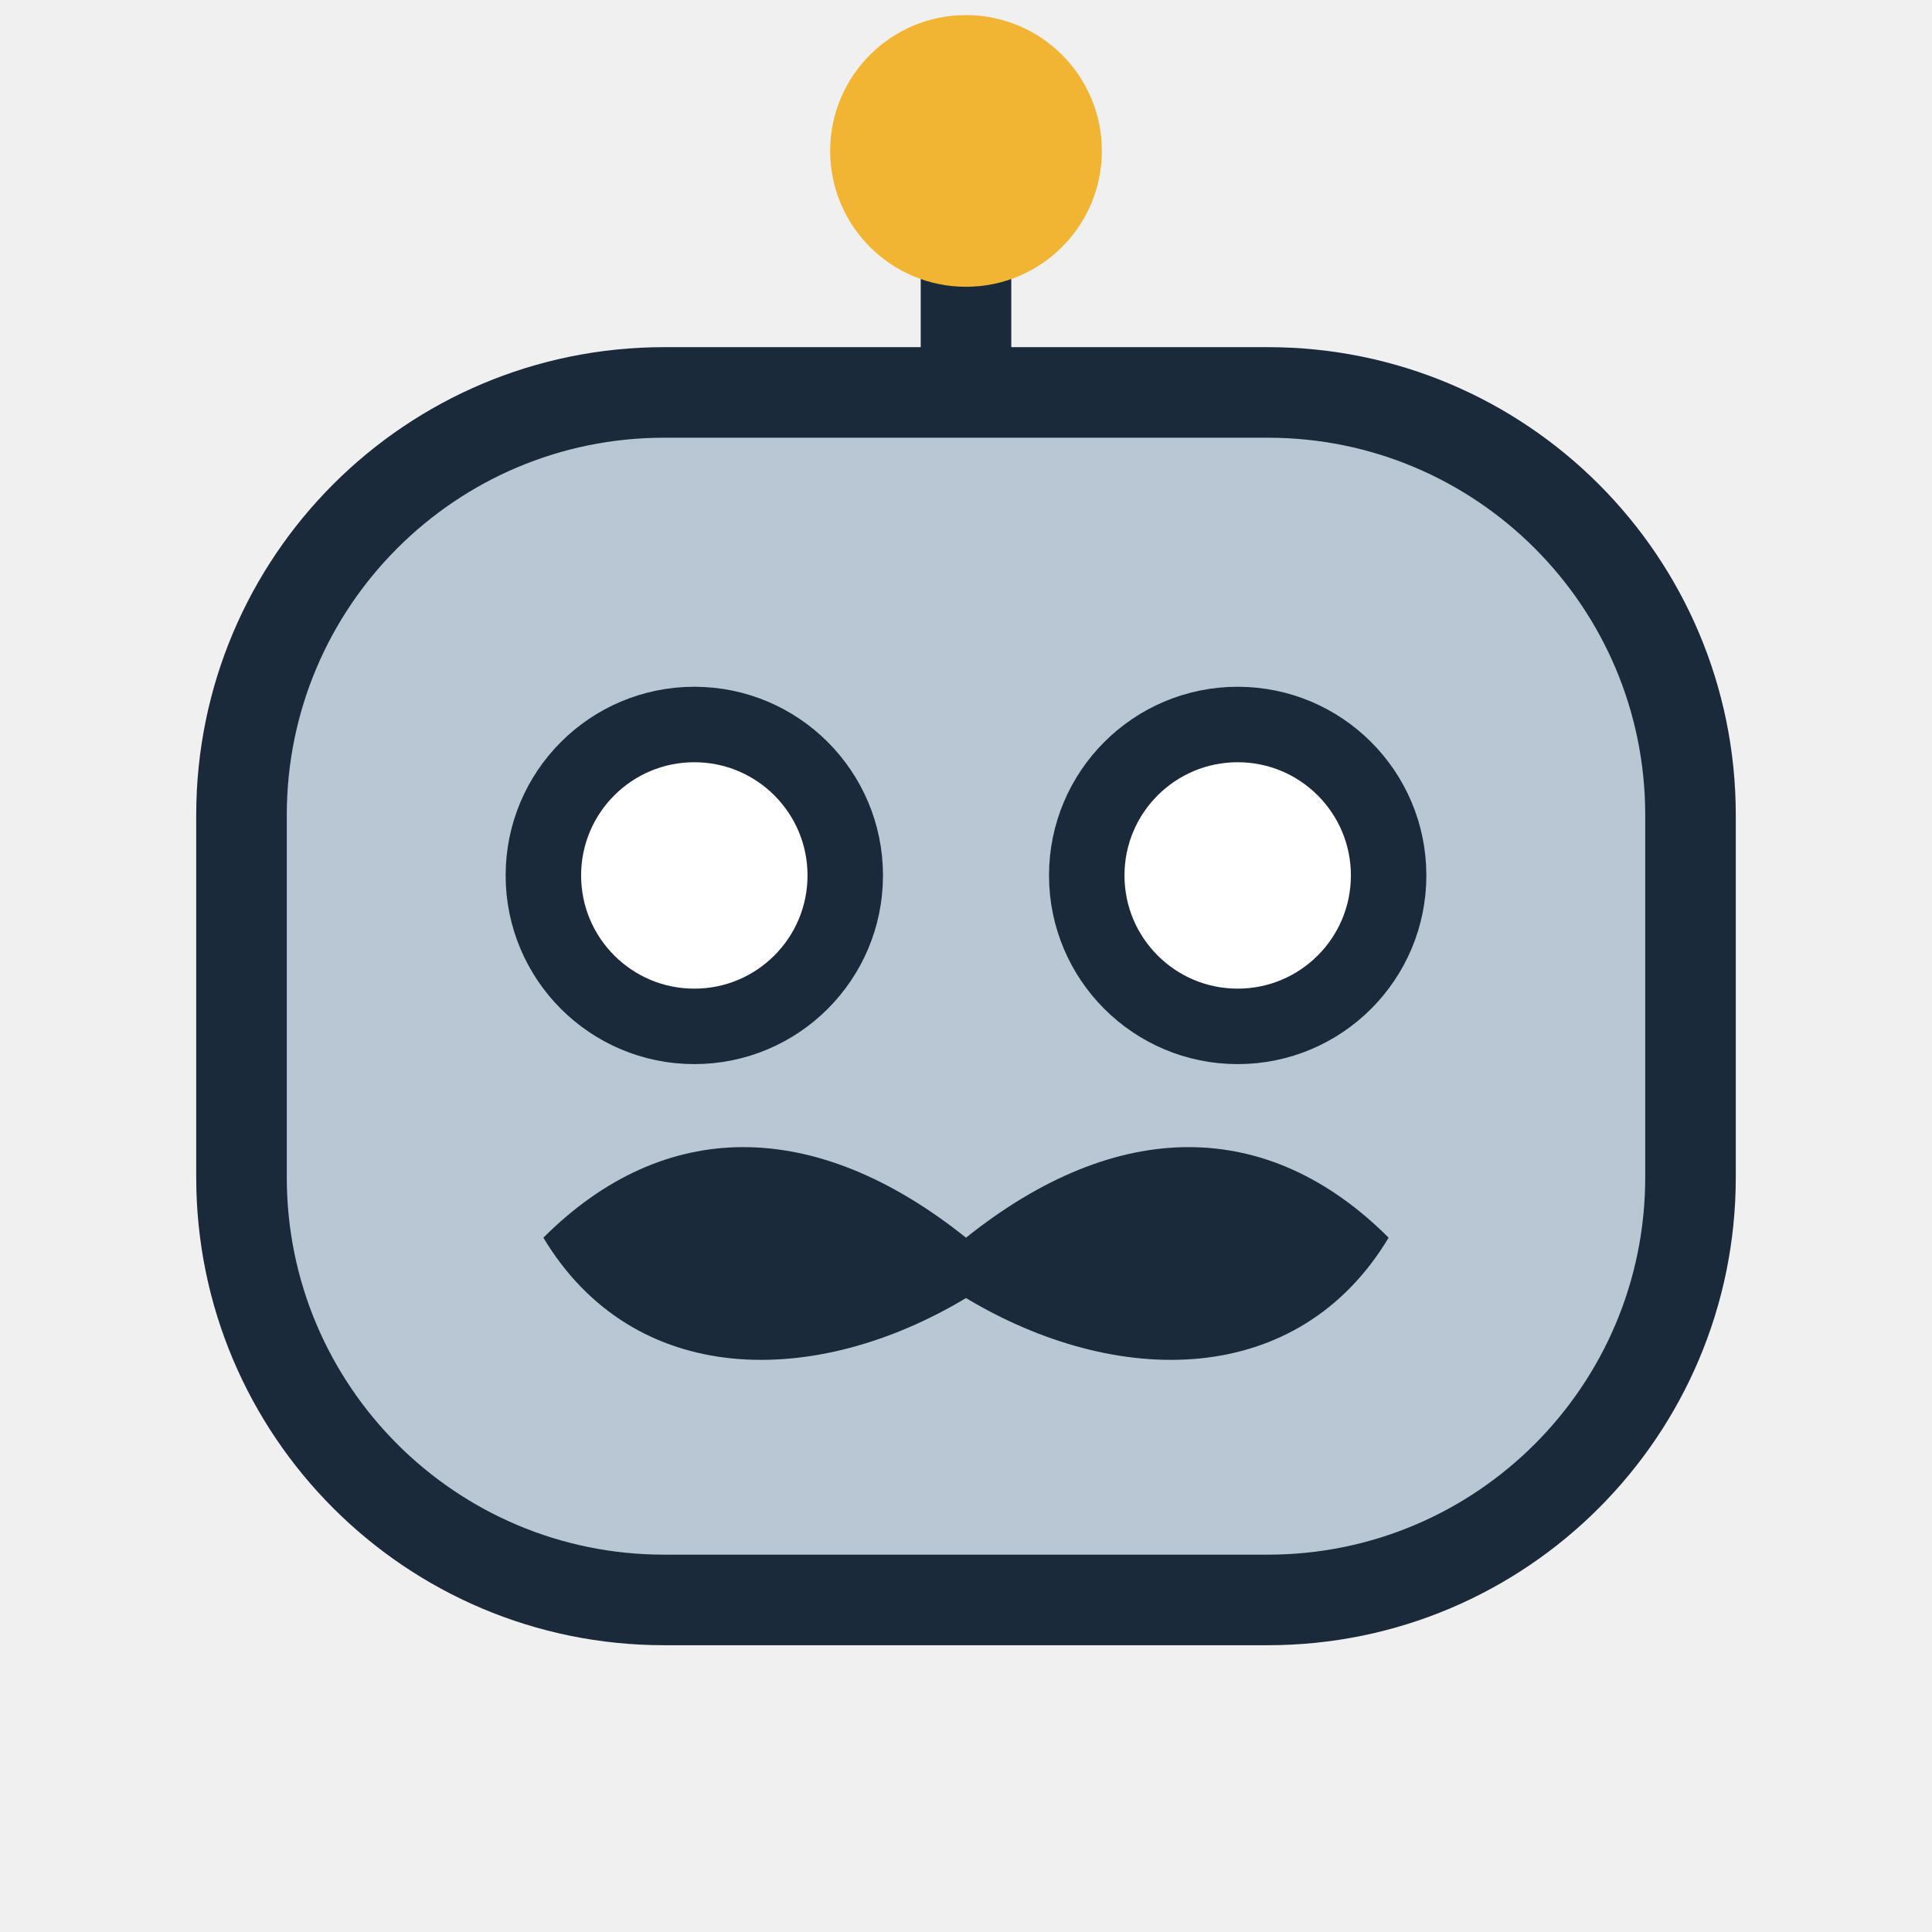
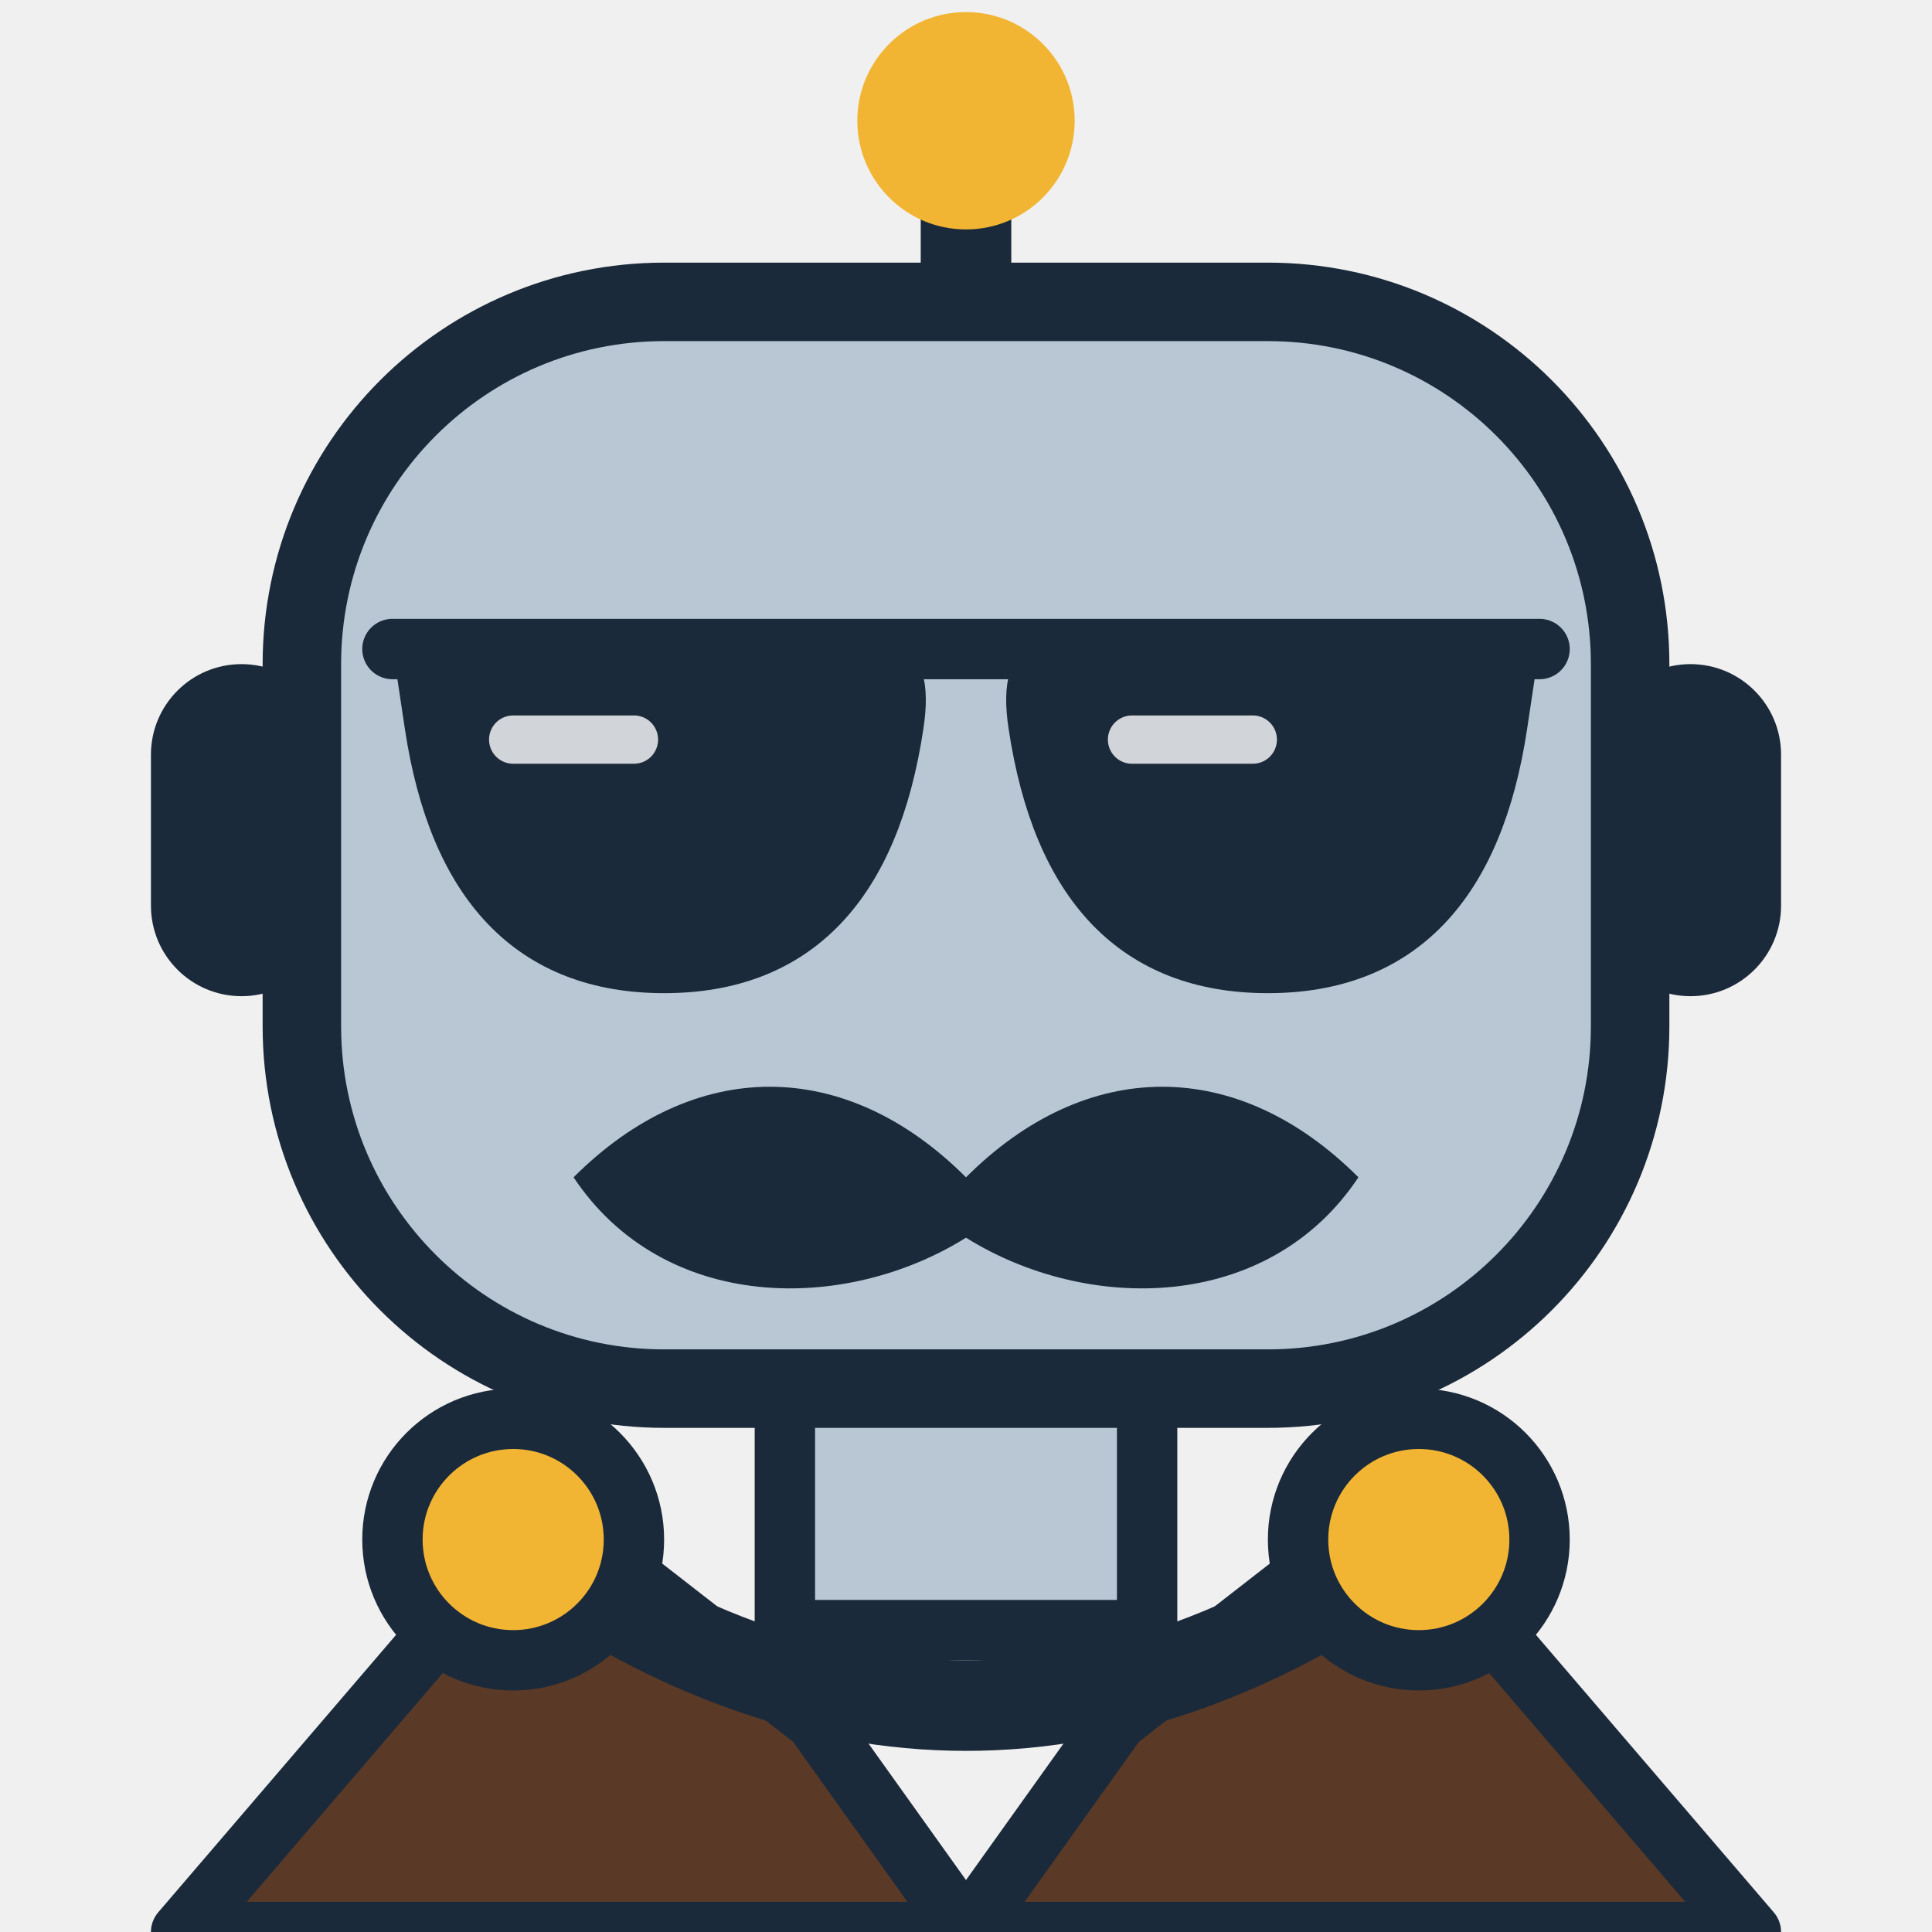
<svg xmlns="http://www.w3.org/2000/svg" viewBox="0 0 64 64">
-   <line x1="32" y1="4" x2="32" y2="13" stroke="#1B2A3A" stroke-width="3" stroke-linecap="round" />
-   <circle cx="32" cy="5" r="4.5" fill="#F2B533" />
-   <rect x="8" y="13" width="48" height="40" rx="14" fill="#B9C7D4" stroke="#1B2A3A" stroke-width="3" />
-   <circle cx="23" cy="29" r="5" fill="#fff" stroke="#1B2A3A" stroke-width="2.5" />
-   <circle cx="41" cy="29" r="5" fill="#fff" stroke="#1B2A3A" stroke-width="2.5" />
-   <path d="M18 41c4-4 9-4 14 0 5-4 10-4 14 0-3 5-9 5-14 2-5 3-11 3-14-2z" fill="#1B2A3A" />
+   <path d="M6 64 L18 50 L27 57 L32 64 Z M58 64 L46 50 L37 57 L32 64 Z" fill="#5A3A26" stroke="#1B2A3A" stroke-width="2" stroke-linejoin="round" />
+   <rect x="26" y="45" width="12" height="9" fill="#B9C7D4" stroke="#1B2A3A" stroke-width="2" />
+   <path d="M17 51 Q32 62 47 51" fill="none" stroke="#1B2A3A" stroke-width="3" stroke-linecap="round" />
+   <circle cx="17" cy="51" r="4" fill="#F2B533" stroke="#1B2A3A" stroke-width="2" />
+   <circle cx="47" cy="51" r="4" fill="#F2B533" stroke="#1B2A3A" stroke-width="2" />
+   <line x1="32" y1="3" x2="32" y2="11" stroke="#1B2A3A" stroke-width="3" stroke-linecap="round" />
+   <circle cx="32" cy="4" r="3.6" fill="#F2B533" />
+   <rect x="10" y="10" width="44" height="36" rx="12" fill="#B9C7D4" stroke="#1B2A3A" stroke-width="2.6" />
+   <rect x="5" y="22" width="6" height="11" rx="3" fill="#1B2A3A" />
+   <rect x="53" y="22" width="6" height="11" rx="3" fill="#1B2A3A" />
+   <path d="M13 21.5 H51" stroke="#1B2A3A" stroke-width="2" stroke-linecap="round" />
+   <path d="M14 22 H29 Q30 22 29.7 24 Q28.5 32 22 32 Q15.5 32 14.3 24 Q14 22 14 22Z" fill="#1B2A3A" stroke="#1B2A3A" stroke-width="1.8" />
+   <path d="M50 22 H35 Q34 22 34.3 24 Q35.5 32 42 32 Q48.5 32 49.7 24 Q50 22 50 22Z" fill="#1B2A3A" stroke="#1B2A3A" stroke-width="1.8" />
+   <path d="M17 24.5 L21 24.5 M37.5 24.5 L41.5 24.5" stroke="#fff" stroke-width="1.6" stroke-linecap="round" opacity=".8" />
+   <path d="M19 39c4-4 9-4 13 0 4-4 9-4 13 0-3 4.5-9 4.5-13 2-4 2.5-10 2.5-13-2z" fill="#1B2A3A" />
</svg>
